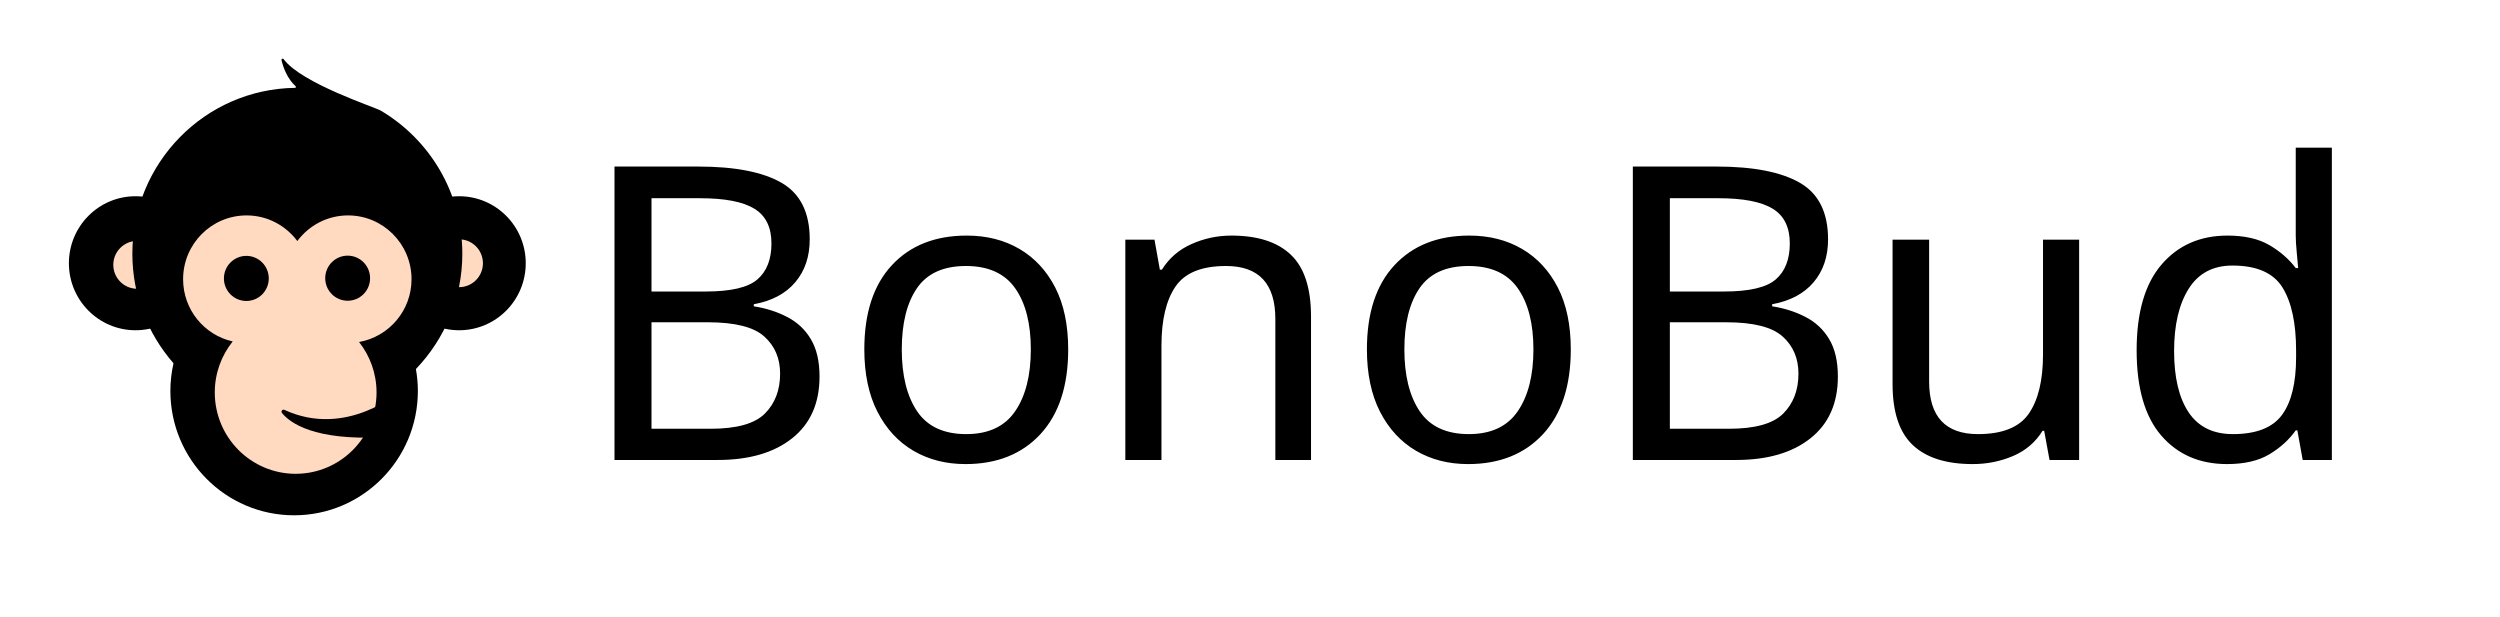
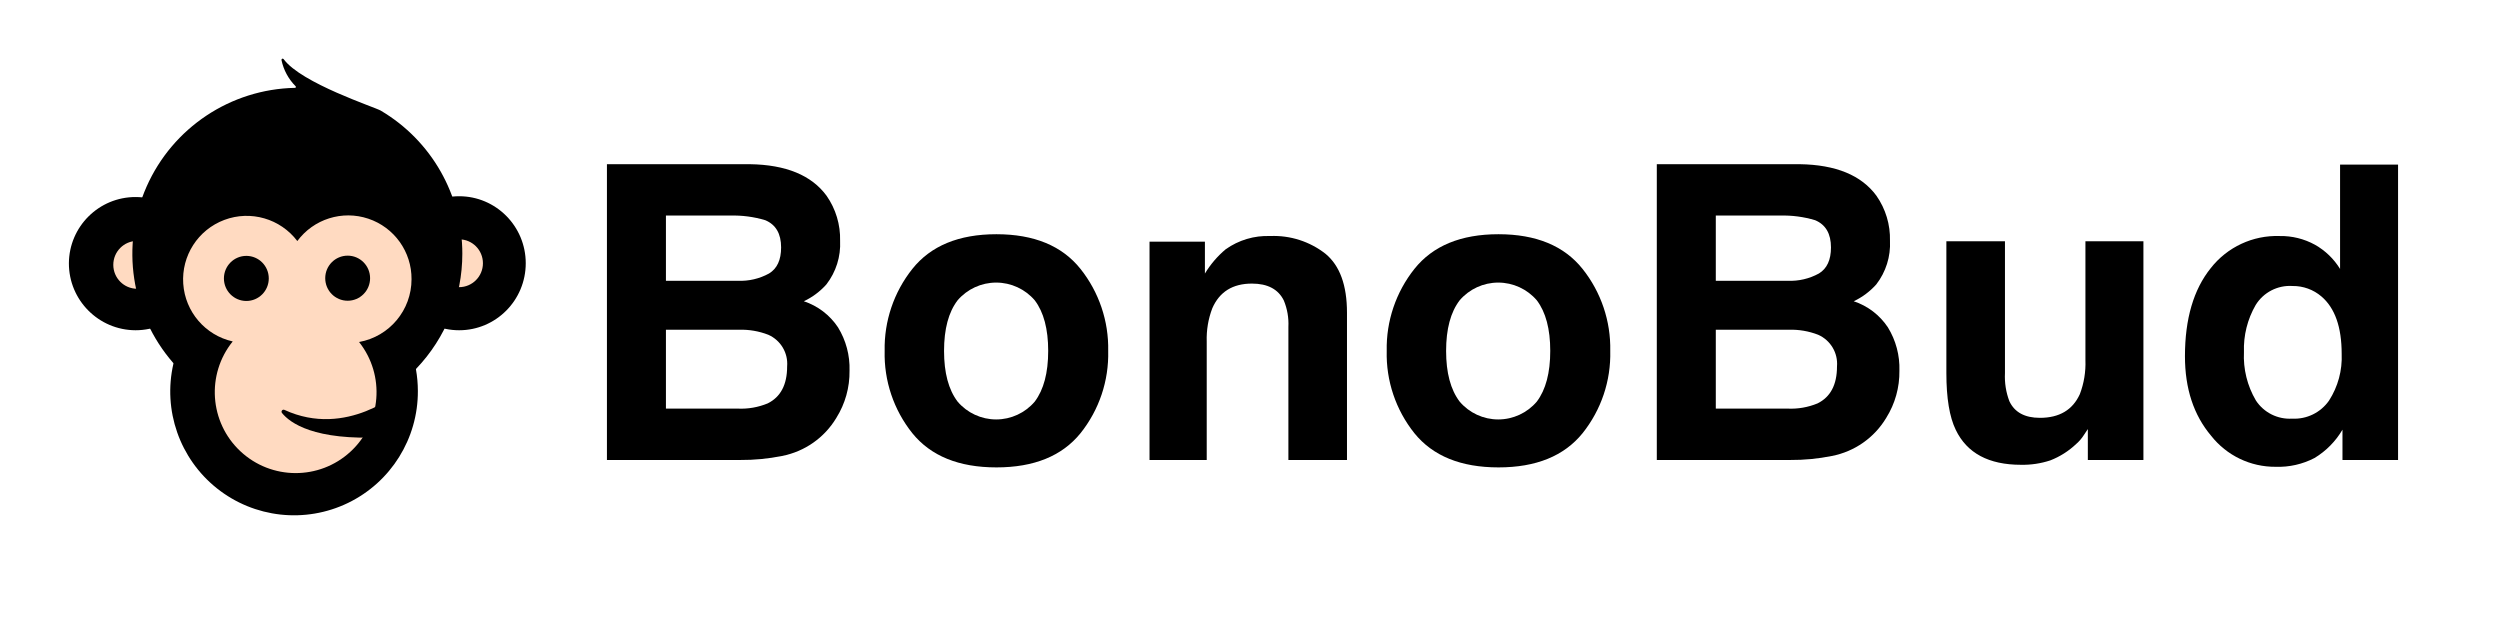
- <svg xmlns="http://www.w3.org/2000/svg" version="1.1" id="Layer_1" x="0px" y="0px" viewBox="0 0 438 108" style="enable-background:new 0 0 438 108;" xml:space="preserve">
-   <style type="text/css">
- 	.st0{fill:#FFDAC1;}
- 	.st1{font-family:'Helvetica-Bold';}
- 	.st2{font-size:72px;}
- </style>
-   <path d="M12.07,46.12c0-6.48,5.23-11.74,11.67-11.74s11.67,5.25,11.67,11.74s-5.23,11.74-11.67,11.74S12.07,52.6,12.07,46.12" />
+ <svg xmlns="http://www.w3.org/2000/svg" id="a548b039-b126-4b05-aa39-a0278a86b08d" data-name="Layer 1" viewBox="0 0 438 108">
+   <defs>
+     <style>.ba2e1eda-80d1-4275-b094-df799533542c{fill:#ffdac1;}.ead0e6b5-fc37-4b74-b8cf-8bd26576efe8{isolation:isolate;}</style>
+   </defs>
+   <path d="M12.07,46.12A11.67,11.67,0,1,1,23.74,57.86,11.711,11.711,0,0,1,12.07,46.12" />
  <ellipse cx="80.44" cy="46.12" rx="11.67" ry="11.74" />
-   <ellipse class="st0" cx="24.02" cy="46.4" rx="4.17" ry="4.19" />
-   <ellipse class="st0" cx="80.44" cy="46.12" rx="4.17" ry="4.19" />
-   <path d="M81,44.45c0-10.68-5.73-20-14.26-25.05l0.01,0c0,0-0.02-0.01-0.02-0.01c-1.05-0.62-13.91-4.79-17.03-9.02  c-0.14-0.19-0.44-0.06-0.38,0.17c0.32,1.33,1.01,3.23,2.47,4.57c0.11,0.1,0.04,0.28-0.1,0.28C35.9,15.61,23.19,28.54,23.19,44.45  c0,7.33,2.71,14.02,7.16,19.14c0.03,0.04,0.05,0.09,0.03,0.14c-0.34,1.53-0.53,3.12-0.53,4.76c0,12.04,9.71,21.79,21.68,21.79  s21.68-9.76,21.68-21.79c0-1.28-0.12-2.54-0.33-3.76c-0.01-0.05,0.01-0.1,0.04-0.13C77.92,59.35,81,52.26,81,44.45z" />
-   <path class="st0" d="M72.1,48.92c0-6.17-4.98-11.18-11.12-11.18c-3.64,0-6.87,1.77-8.89,4.49c-2.03-2.72-5.25-4.49-8.89-4.49  c-6.14,0-11.12,5-11.12,11.18c0,5.34,3.72,9.79,8.69,10.9c-1.96,2.44-3.14,5.55-3.14,8.94c0,7.87,6.35,14.25,14.17,14.25  s14.17-6.38,14.17-14.25c0-3.34-1.15-6.41-3.06-8.84C68.14,58.99,72.1,54.42,72.1,48.92z" />
+   <ellipse class="ba2e1eda-80d1-4275-b094-df799533542c" cx="24.02" cy="46.4" rx="4.17" ry="4.19" />
+   <ellipse class="ba2e1eda-80d1-4275-b094-df799533542c" cx="80.44" cy="46.12" rx="4.17" ry="4.19" />
+   <path d="M81,44.45A29.061,29.061,0,0,0,66.74,19.4h.01l-.02-.01c-1.05-.62-13.91-4.79-17.03-9.02a.211.211,0,0,0-.38.17,9.145,9.145,0,0,0,2.47,4.57.16.16,0,0,1-.1.28,29.092,29.092,0,0,0-21.34,48.2.144.144,0,0,1,.03.14,21.691,21.691,0,1,0,42.83,4.76,22.184,22.184,0,0,0-.33-3.76.148.148,0,0,1,.04-.13A29.127,29.127,0,0,0,81,44.45Z" />
+   <path class="ba2e1eda-80d1-4275-b094-df799533542c" d="M72.1,48.92a11.095,11.095,0,0,0-20.01-6.69A11.136,11.136,0,1,0,40.77,59.82a14.17,14.17,0,1,0,22.14.1A11.164,11.164,0,0,0,72.1,48.92Z" />
  <ellipse cx="60.91" cy="48.74" rx="3.93" ry="3.95" />
  <ellipse cx="43.16" cy="48.78" rx="3.93" ry="3.95" />
-   <path d="M70.16,68.48c0,0-9.37,8.39-20.33,3.33c-0.34-0.16-0.66,0.25-0.43,0.54c1.39,1.73,5.62,4.88,17.75,4.25" />
-   <text transform="matrix(1 0 0 1 100.6749 80.5874)" class="st1 st2">BonoBud</text>
+   <path d="M70.16,68.48s-9.37,8.39-20.33,3.33a.355.355,0,0,0-.43.54c1.39,1.73,5.62,4.88,17.75,4.25" />
+   <g class="ead0e6b5-fc37-4b74-b8cf-8bd26576efe8">
+     <path d="M144.808,34.287a13.181,13.181,0,0,1,2.378,7.91,11.539,11.539,0,0,1-2.4,7.629,12.385,12.385,0,0,1-3.953,2.953,11.544,11.544,0,0,1,5.986,4.571,13.712,13.712,0,0,1,2.019,7.594,15.155,15.155,0,0,1-2.307,8.262,14.268,14.268,0,0,1-9.525,6.68,35.895,35.895,0,0,1-7.323.703H106.335V28.767h25.043Q140.855,28.908,144.808,34.287ZM116.671,37.767V49.193h12.595a10.414,10.414,0,0,0,5.48-1.283q2.104-1.283,2.105-4.553,0-3.621-2.783-4.781a19.514,19.514,0,0,0-6.124-.809Zm0,20.004V71.588h12.581a12.227,12.227,0,0,0,5.248-.914q3.406-1.688,3.406-6.469a5.564,5.564,0,0,0-3.301-5.555,13.097,13.097,0,0,0-5.179-.879Z" />
+     <path d="M189.304,75.9q-4.852,5.988-14.73,5.988-9.88,0-14.73-5.988a22.186,22.186,0,0,1-4.852-14.42,22.328,22.328,0,0,1,4.852-14.367q4.852-6.078,14.73-6.077,9.879,0,14.73,6.077a22.328,22.328,0,0,1,4.852,14.367A22.186,22.186,0,0,1,189.304,75.9Zm-8.016-5.539q2.355-3.123,2.355-8.881,0-5.757-2.355-8.864a8.904,8.904,0,0,0-13.518,0q-2.373,3.105-2.373,8.864,0,5.757,2.373,8.881a8.871,8.871,0,0,0,13.518,0Z" />
+     <path d="M232.229,44.464q3.762,3.111,3.763,10.318V80.588H225.726V57.279a10.706,10.706,0,0,0-.803-4.641q-1.466-2.953-5.583-2.953-5.061,0-6.945,4.324a14.957,14.957,0,0,0-.977,5.836V80.588H201.397V42.337h9.703v5.59a16.98,16.98,0,0,1,3.641-4.254,12.616,12.616,0,0,1,7.808-2.32A14.692,14.692,0,0,1,232.229,44.464Z" />
+     <path d="M277.265,75.9q-4.852,5.988-14.73,5.988t-14.73-5.988a22.186,22.186,0,0,1-4.852-14.42,22.328,22.328,0,0,1,4.852-14.367q4.852-6.078,14.73-6.077,9.879,0,14.73,6.077a22.328,22.328,0,0,1,4.852,14.367A22.186,22.186,0,0,1,277.265,75.9ZM269.249,70.361q2.355-3.123,2.355-8.881,0-5.757-2.355-8.864a8.904,8.904,0,0,0-13.518,0q-2.373,3.105-2.373,8.864,0,5.757,2.373,8.881a8.871,8.871,0,0,0,13.518,0Z" />
+     <path d="M328.746,34.287a13.184,13.184,0,0,1,2.378,7.91,11.539,11.539,0,0,1-2.399,7.629,12.388,12.388,0,0,1-3.953,2.953,11.542,11.542,0,0,1,5.986,4.571,13.712,13.712,0,0,1,2.019,7.594,15.155,15.155,0,0,1-2.307,8.262,14.268,14.268,0,0,1-9.525,6.68,35.89,35.89,0,0,1-7.322.703H290.272V28.767h25.043Q324.793,28.908,328.746,34.287ZM300.608,37.767V49.193h12.595a10.416,10.416,0,0,0,5.48-1.283q2.104-1.283,2.104-4.553,0-3.621-2.783-4.781a19.51,19.51,0,0,0-6.124-.809Zm0,20.004V71.588h12.581a12.23,12.23,0,0,0,5.248-.914q3.406-1.688,3.405-6.469a5.564,5.564,0,0,0-3.301-5.555,13.099,13.099,0,0,0-5.179-.879Z" />
+     <path d="M351.269,42.267V65.365a12.151,12.151,0,0,0,.77,4.922q1.365,2.918,5.353,2.918,5.106,0,6.996-4.148a15.078,15.078,0,0,0,.979-5.941V42.267h10.16v38.321h-9.738V75.174q-.139.176-.701,1.055a7.041,7.041,0,0,1-1.332,1.547,13.901,13.901,0,0,1-4.54,2.883,15.433,15.433,0,0,1-5.136.773q-8.484,0-11.429-6.117-1.648-3.375-1.647-9.949V42.267Z" />
+     <path d="M405.585,42.882a12.17,12.17,0,0,1,4.395,4.236V28.837h10.16V80.588h-9.738V75.279a14.133,14.133,0,0,1-4.887,4.957,13.719,13.719,0,0,1-6.82,1.547,14.24,14.24,0,0,1-11.303-5.432q-4.588-5.432-4.588-13.939,0-9.809,4.518-15.434a14.697,14.697,0,0,1,12.076-5.625A12.36,12.36,0,0,1,405.585,42.882Zm2.461,27.299a13.979,13.979,0,0,0,2.215-8.191q0-7.031-3.551-10.055a7.642,7.642,0,0,0-5.062-1.828,7.037,7.037,0,0,0-6.451,3.322,15.395,15.395,0,0,0-2.057,8.245,15.254,15.254,0,0,0,2.092,8.49,7.077,7.077,0,0,0,6.346,3.182A7.398,7.398,0,0,0,408.046,70.182Z" />
+   </g>
</svg>
